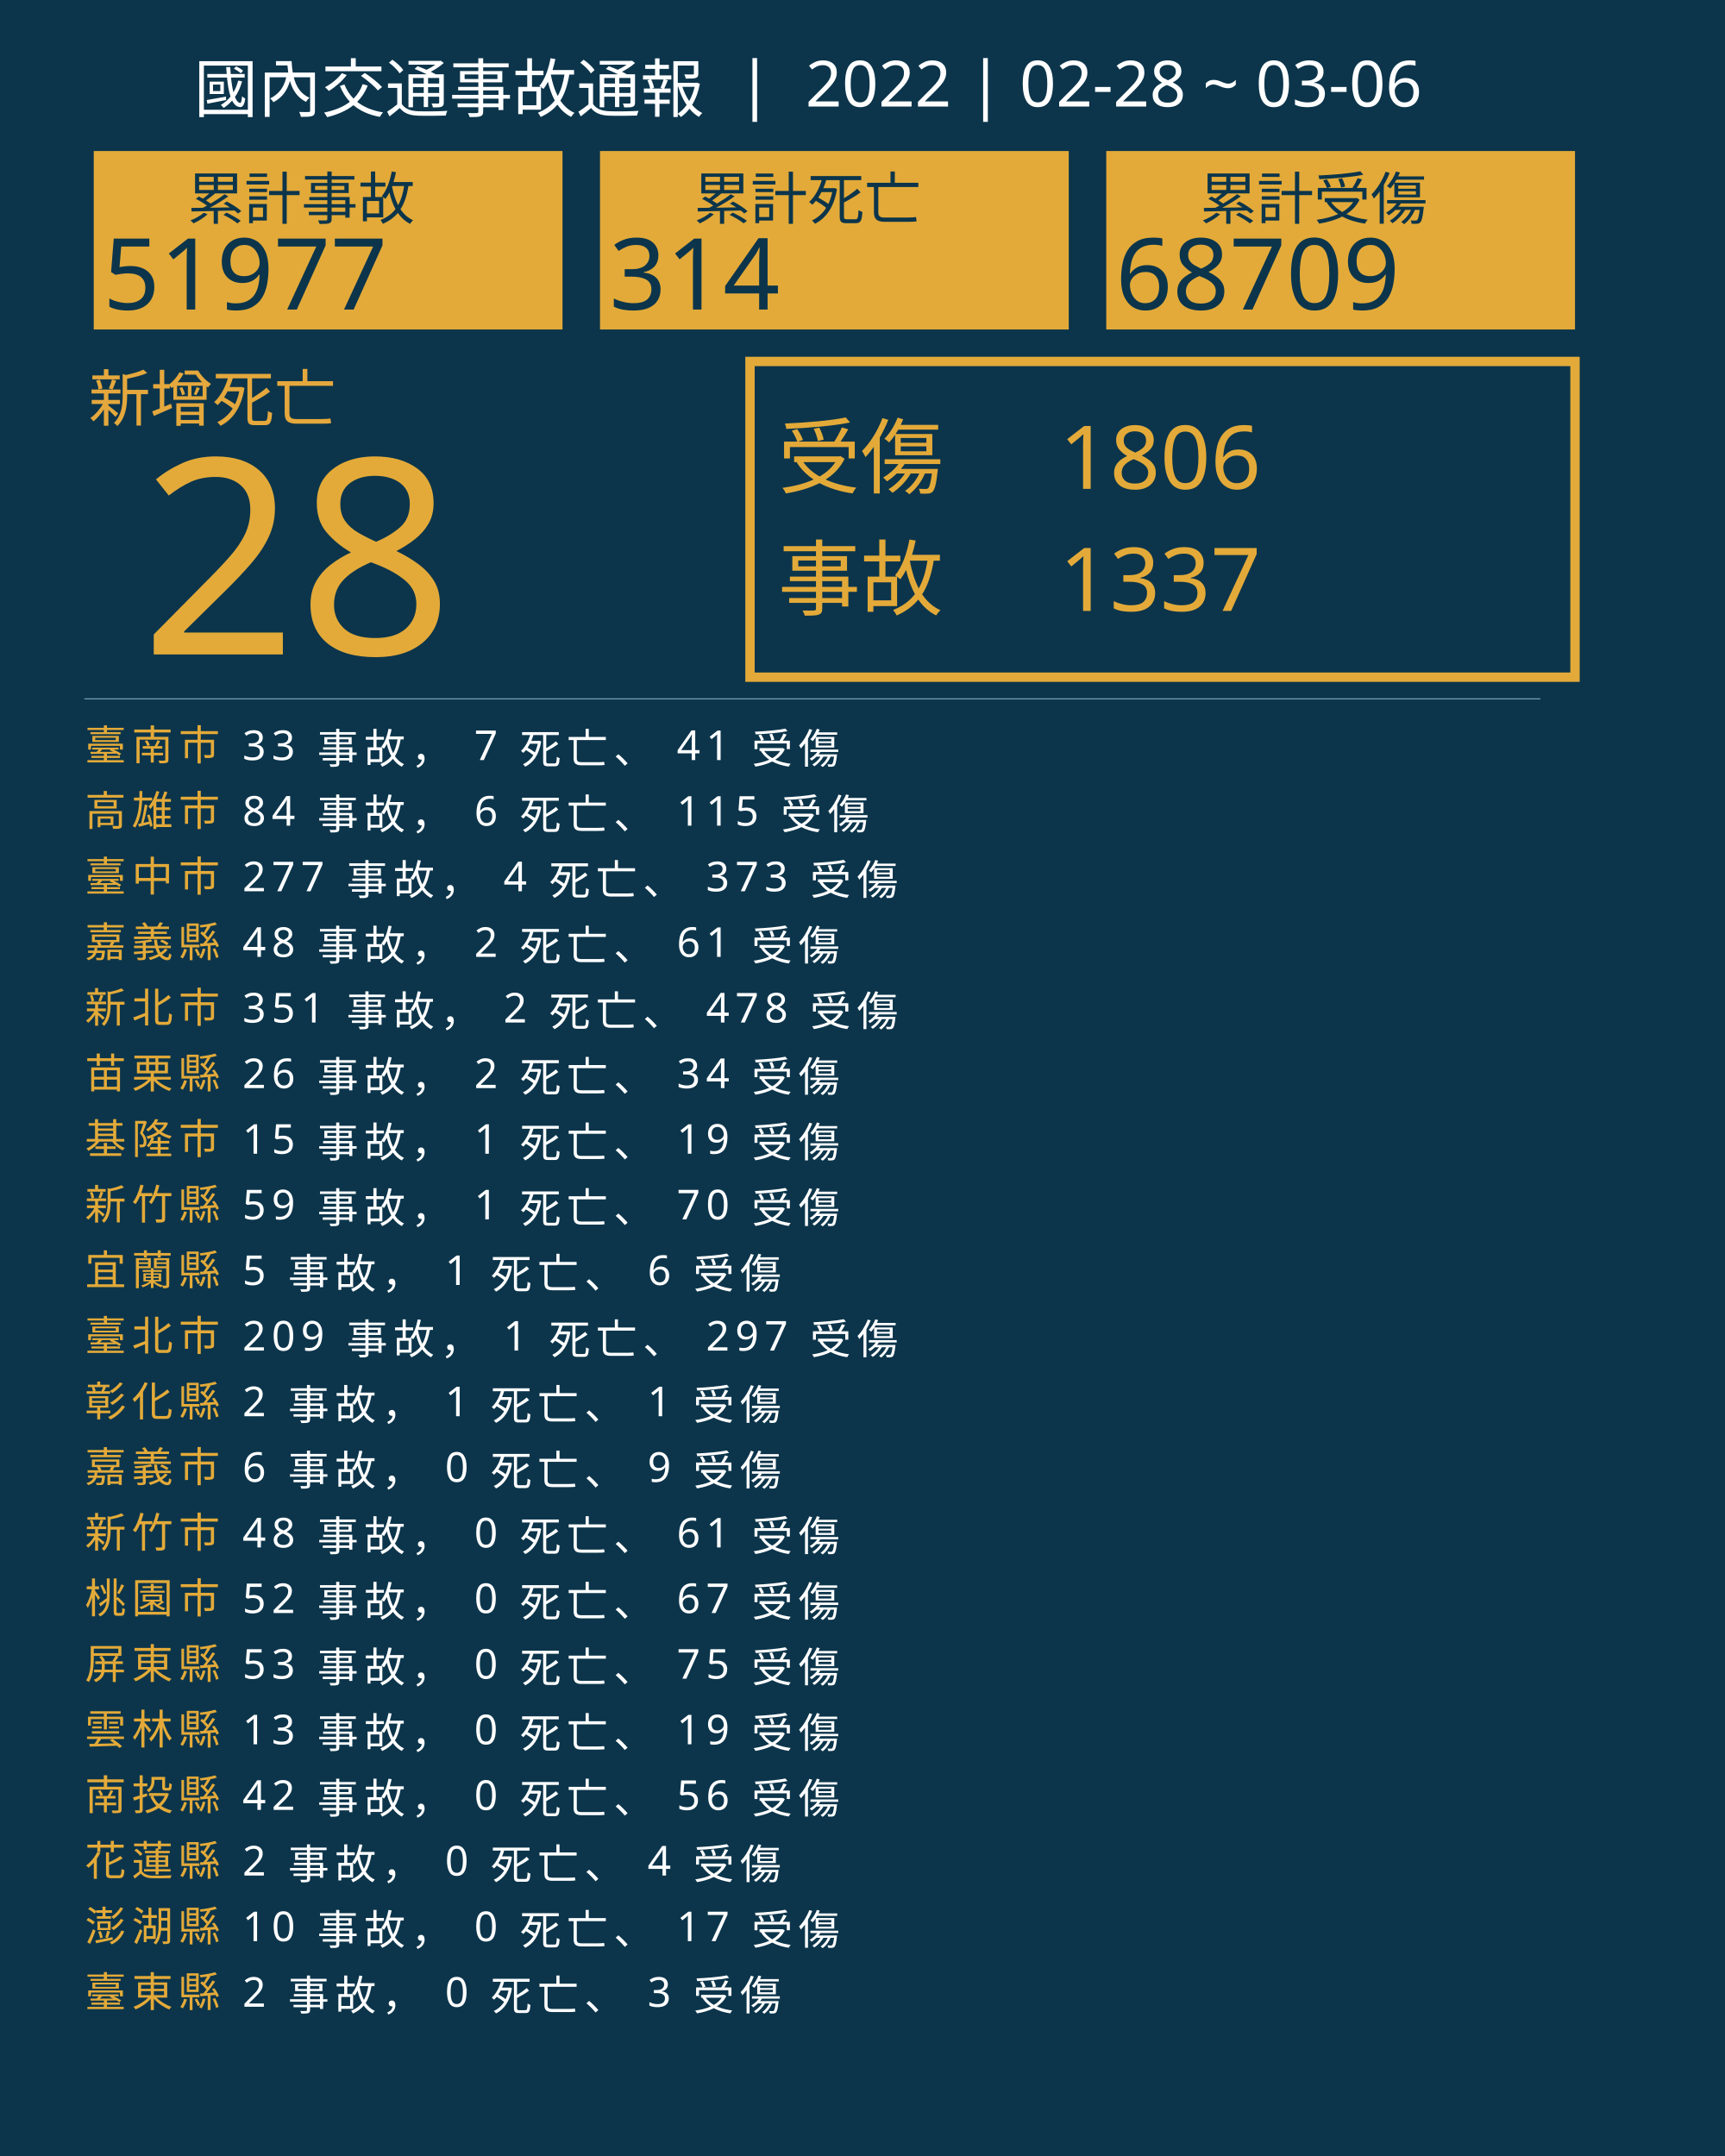
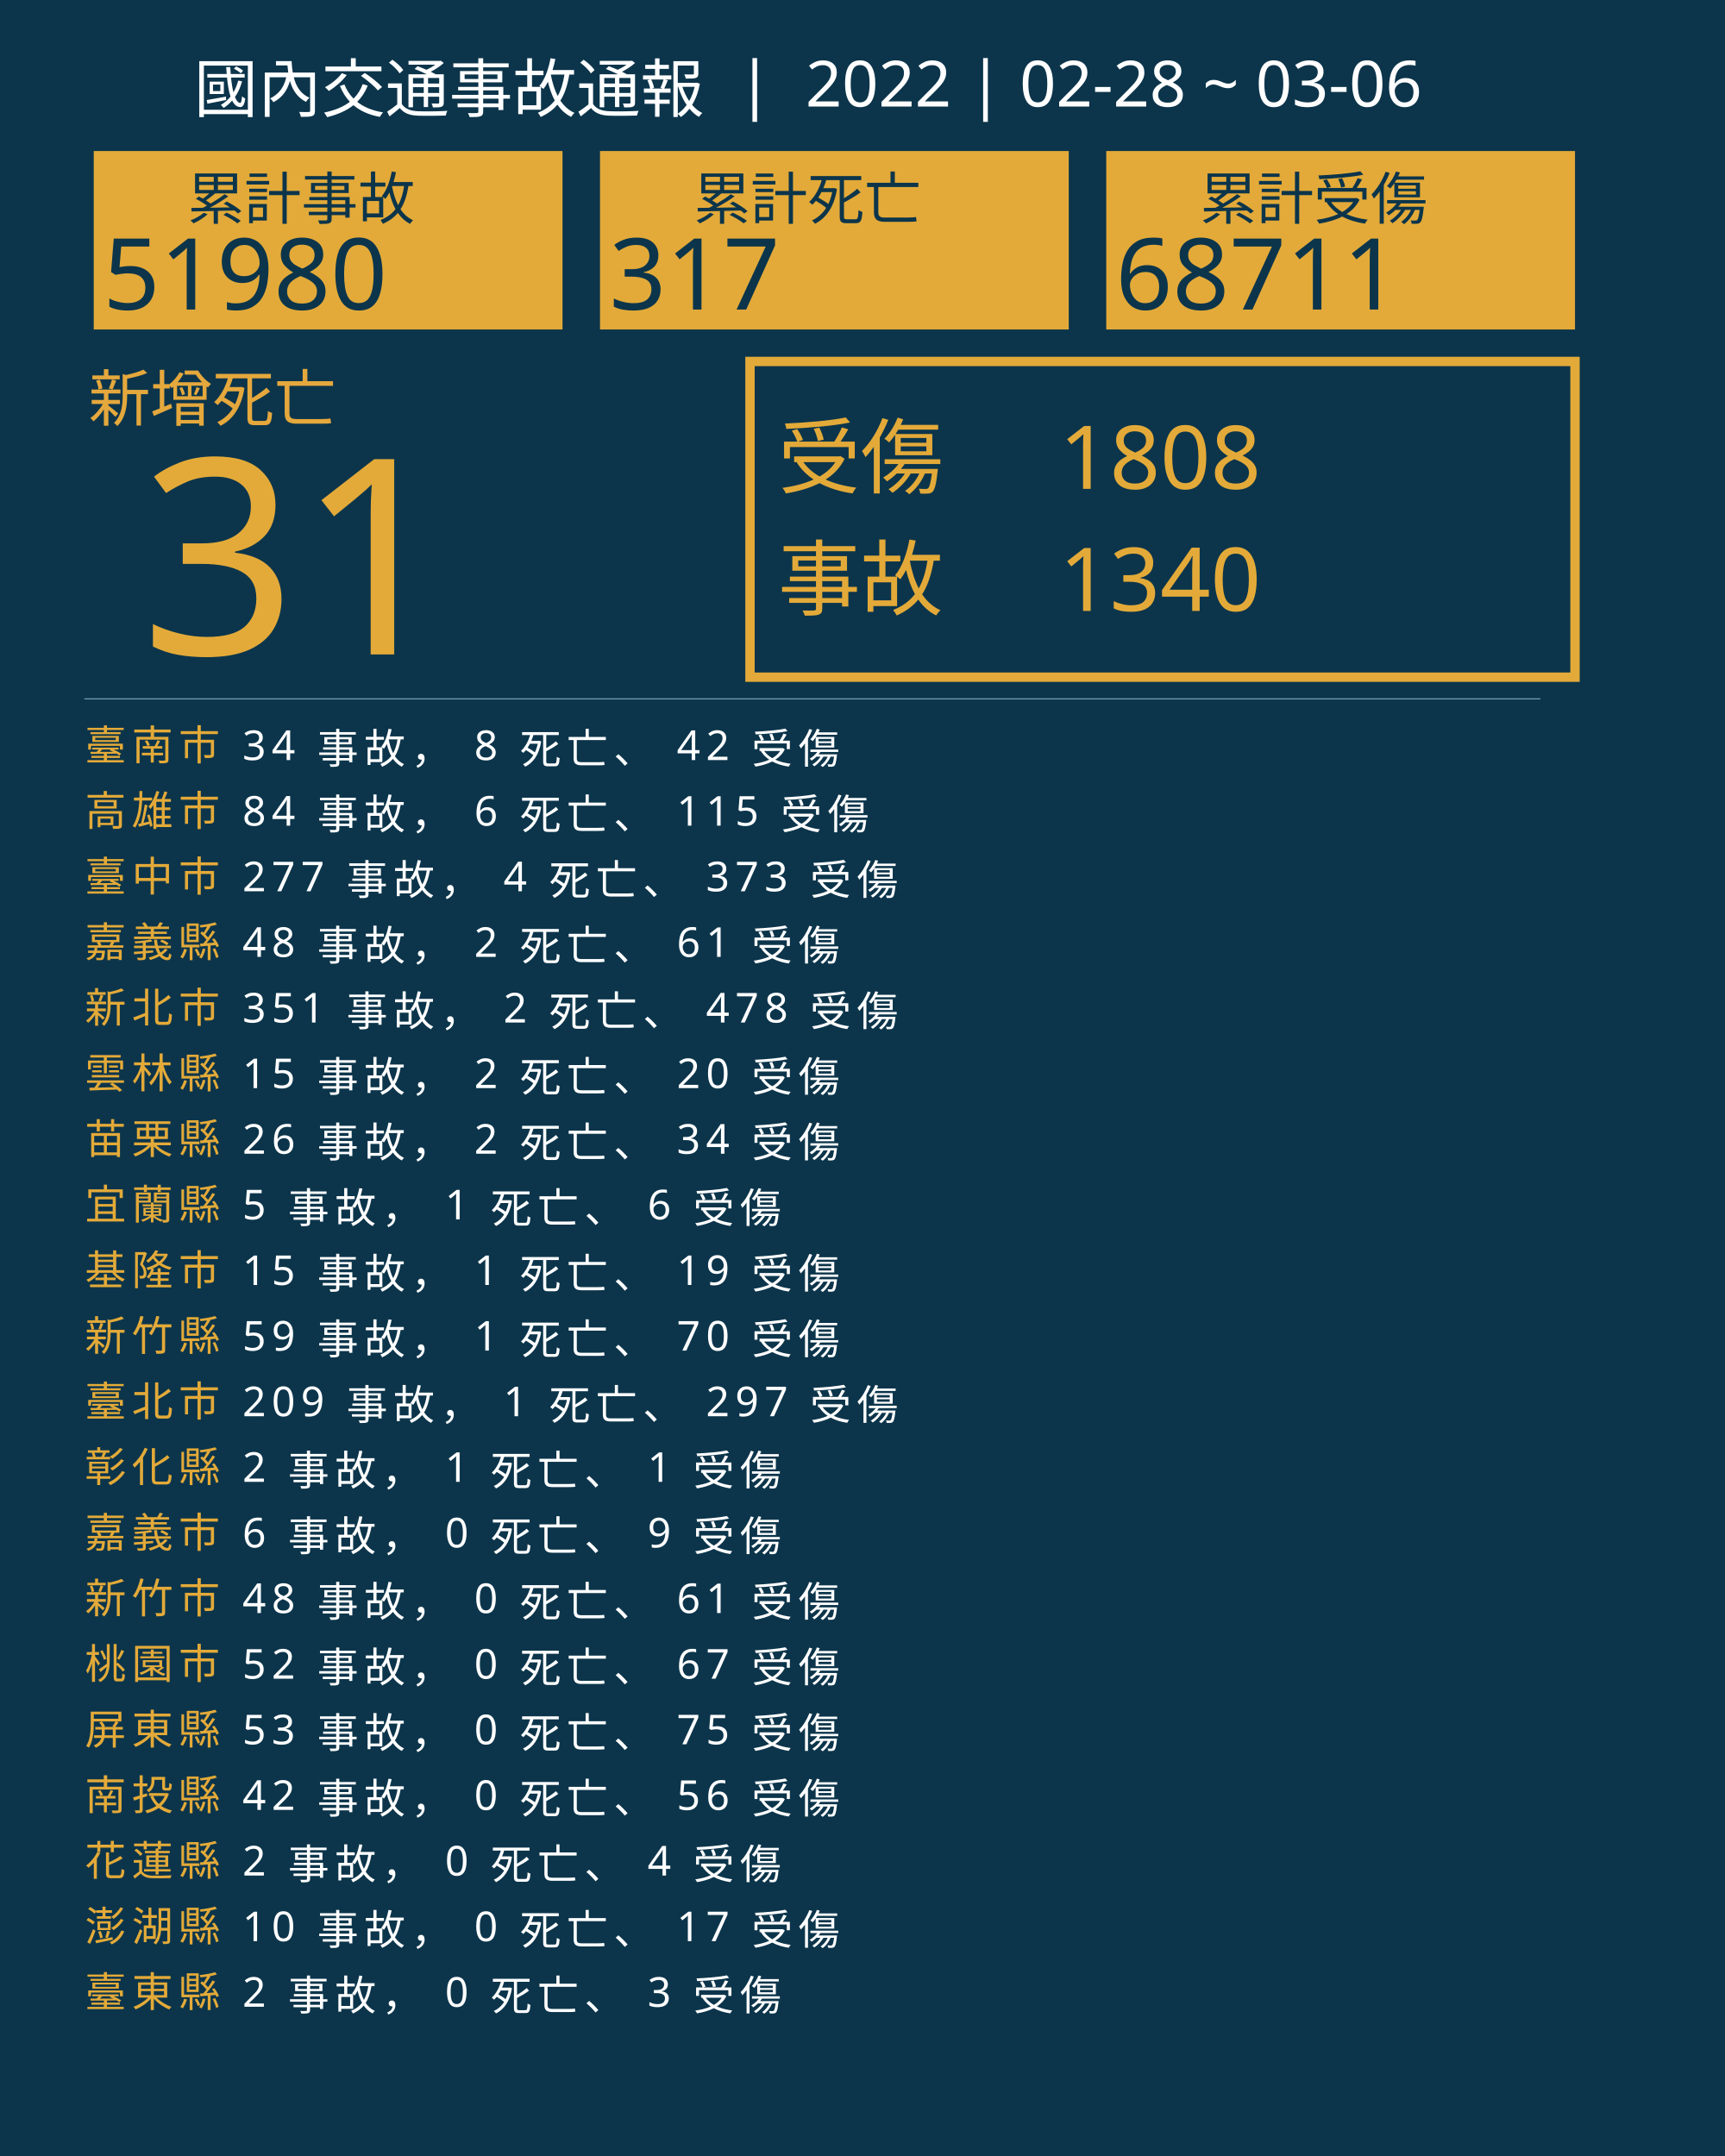
<svg xmlns="http://www.w3.org/2000/svg" version="1.1" id="圖層_1" x="0px" y="0px" viewBox="0 0 1840 2300" style="enable-background:new 0 0 1840 2300;" xml:space="preserve">
  <style type="text/css">
	.st0{fill:#0C354B;}
	.st1{fill:#E5A83D;}
	.st2{font-family:'NotoSansCJKtc-Bold-B5pc-H';}
	.st3{font-size:66px;}
	.st4{fill:#E3AA39;}
	.st5{font-family:'Arial-BoldMT';}
	.st6{font-size:291.776px;}
	.st7{fill:none;stroke:#E3AA39;stroke-miterlimit:10;stroke-width:10;}
	.st8{font-family:'NotoSansCJKtc-Light-B5pc-H';}
	.st9{font-size:88px;}
	.st10{font-family:'NotoSansCJKtc-Medium-B5pc-H';}
	.st11{font-size:94px;}
	.st12{fill:none;stroke:#8AAFC1;stroke-miterlimit:10;}
	.st13{font-size:60.649px;}
	.st14{font-size:106px;}
	.st15{fill:none;}
	.st16{font-size:44px;}
	.st17{letter-spacing:6;}
	.st18{fill:#FFFFFF;}
	.st19{letter-spacing:1;}
	.st20{font-size:68px;}
</style>
  <rect class="st0" width="1840" height="2300" />
  <text transform="matrix(1 0 0 1 94.5001 449.017)" class="st1 st2 st3">新增死亡</text>
  <g>
-     <text transform="matrix(1 0 0 1 150 698.1412)" class="st4 st5 st6">28</text>
+     <text transform="matrix(1 0 0 1 150 698.1412)" class="st4 st5 st6">31</text>
  </g>
  <g>
    <rect x="800" y="385.6" class="st7" width="880" height="336.8" />
    <g>
      <text transform="matrix(1 0 0 1 830 519.593)" class="st4 st8 st9">受傷</text>
-       <text transform="matrix(1 0 0 1 1130 521.5084)" class="st4 st10 st11">1806</text>
-       <text transform="matrix(1 0 0 1 1130 651.7274)" class="st4 st10 st11">1337</text>
+       <text transform="matrix(1 0 0 1 1130 521.5084)" class="st4 st10 st11">1808</text>
+       <text transform="matrix(1 0 0 1 1130 651.7274)" class="st4 st10 st11">1340</text>
      <text transform="matrix(1 0 0 1 830 649.4965)" class="st4 st8 st9">事故</text>
    </g>
  </g>
  <line class="st12" x1="90" y1="745.5" x2="1643" y2="745.5" />
  <g>
    <g>
      <rect x="100" y="161.1" class="st4" width="500" height="190.4" />
      <g>
        <text transform="matrix(1 0 0 1 200 233.9079)" class="st0 st10 st13">累計事故</text>
        <g>
-           <text transform="matrix(1 0 0 1 110 330.2121)" class="st0 st5 st14">51977</text>
+           <text transform="matrix(1 0 0 1 110 330.2121)" class="st0 st5 st14">51980</text>
        </g>
      </g>
    </g>
    <g>
      <rect x="640" y="161.1" class="st4" width="500" height="190.4" />
      <g>
        <text transform="matrix(1 0 0 1 740 233.908)" class="st0 st10 st13">累計死亡</text>
        <g>
-           <text transform="matrix(1 0 0 1 650 330.2122)" class="st0 st5 st14">314</text>
+           <text transform="matrix(1 0 0 1 650 330.2122)" class="st0 st5 st14">317</text>
        </g>
      </g>
    </g>
    <g>
      <rect x="1180" y="161.1" class="st4" width="500" height="190.4" />
      <g>
        <text transform="matrix(1 0 0 1 1280 233.908)" class="st0 st10 st13">累計受傷</text>
        <g>
-           <text transform="matrix(1 0 0 1 1190 330.2122)" class="st0 st5 st14">68709</text>
+           <text transform="matrix(1 0 0 1 1190 330.2122)" class="st0 st5 st14">68711</text>
        </g>
      </g>
    </g>
  </g>
  <rect x="90.6" y="772.1" class="st15" width="1141.8" height="314.8" />
  <text transform="matrix(1 0 0 1 90.5591 810.7965)">
    <tspan x="0" y="0" class="st4 st10 st16 st17">臺南市</tspan>
-     <tspan x="150.6" y="0" class="st18 st10 st16 st17"> 33 事故， 7 死亡、 41 受傷</tspan>
+     <tspan x="150.6" y="0" class="st18 st10 st16 st17"> 34 事故， 8 死亡、 42 受傷</tspan>
    <tspan x="0" y="70" class="st4 st10 st16 st17">高雄市</tspan>
    <tspan x="150.6" y="70" class="st18 st10 st16 st17"> 84 事故， 6 死亡、 115 受傷</tspan>
    <tspan x="0" y="140" class="st4 st10 st16 st17">臺中市</tspan>
    <tspan x="150.6" y="140" class="st18 st10 st16 st17"> 277 事故， 4 死亡、 373 受傷</tspan>
    <tspan x="0" y="210" class="st4 st10 st16 st17">嘉義縣</tspan>
    <tspan x="150.6" y="210" class="st18 st10 st16 st17"> 48 事故， 2 死亡、 61 受傷</tspan>
    <tspan x="0" y="280" class="st4 st10 st16 st17">新北市</tspan>
    <tspan x="150.6" y="280" class="st18 st10 st16 st17"> 351 事故， 2 死亡、 478 受傷</tspan>
-     <tspan x="0" y="350" class="st4 st10 st16 st17">苗栗縣</tspan>
-     <tspan x="150.6" y="350" class="st18 st10 st16 st17"> 26 事故， 2 死亡、 34 受傷</tspan>
-     <tspan x="0" y="420" class="st4 st10 st16 st17">基隆市</tspan>
-     <tspan x="150.6" y="420" class="st18 st10 st16 st17"> 15 事故， 1 死亡、 19 受傷</tspan>
-     <tspan x="0" y="490" class="st4 st10 st16 st17">新竹縣</tspan>
-     <tspan x="150.6" y="490" class="st18 st10 st16 st17"> 59 事故， 1 死亡、 70 受傷</tspan>
-     <tspan x="0" y="560" class="st4 st10 st16 st17">宜蘭縣</tspan>
-     <tspan x="150.6" y="560" class="st18 st10 st16 st17"> 5 事故， 1 死亡、 6 受傷</tspan>
-     <tspan x="0" y="630" class="st4 st10 st16 st17">臺北市</tspan>
-     <tspan x="150.6" y="630" class="st18 st10 st16 st17"> 209 事故， 1 死亡、 297 受傷</tspan>
-     <tspan x="0" y="700" class="st4 st10 st16 st17">彰化縣</tspan>
-     <tspan x="150.6" y="700" class="st18 st10 st16 st17"> 2 事故， 1 死亡、 1 受傷</tspan>
-     <tspan x="0" y="770" class="st4 st10 st16 st17">嘉義市</tspan>
-     <tspan x="150.6" y="770" class="st18 st10 st16 st17"> 6 事故， 0 死亡、 9 受傷</tspan>
-     <tspan x="0" y="840" class="st4 st10 st16 st17">新竹市</tspan>
-     <tspan x="150.6" y="840" class="st18 st10 st16 st17"> 48 事故， 0 死亡、 61 受傷</tspan>
-     <tspan x="0" y="910" class="st4 st10 st16 st17">桃園市</tspan>
-     <tspan x="150.6" y="910" class="st18 st10 st16 st17"> 52 事故， 0 死亡、 67 受傷</tspan>
-     <tspan x="0" y="980" class="st4 st10 st16 st17">屏東縣</tspan>
-     <tspan x="150.6" y="980" class="st18 st10 st16 st17"> 53 事故， 0 死亡、 75 受傷</tspan>
-     <tspan x="0" y="1050" class="st4 st10 st16 st17">雲林縣</tspan>
-     <tspan x="150.6" y="1050" class="st18 st10 st16 st17"> 13 事故， 0 死亡、 19 受傷</tspan>
+     <tspan x="0" y="350" class="st4 st10 st16 st17">雲林縣</tspan>
+     <tspan x="150.6" y="350" class="st18 st10 st16 st17"> 15 事故， 2 死亡、 20 受傷</tspan>
+     <tspan x="0" y="420" class="st4 st10 st16 st17">苗栗縣</tspan>
+     <tspan x="150.6" y="420" class="st18 st10 st16 st17"> 26 事故， 2 死亡、 34 受傷</tspan>
+     <tspan x="0" y="490" class="st4 st10 st16 st17">宜蘭縣</tspan>
+     <tspan x="150.6" y="490" class="st18 st10 st16 st17"> 5 事故， 1 死亡、 6 受傷</tspan>
+     <tspan x="0" y="560" class="st4 st10 st16 st17">基隆市</tspan>
+     <tspan x="150.6" y="560" class="st18 st10 st16 st17"> 15 事故， 1 死亡、 19 受傷</tspan>
+     <tspan x="0" y="630" class="st4 st10 st16 st17">新竹縣</tspan>
+     <tspan x="150.6" y="630" class="st18 st10 st16 st17"> 59 事故， 1 死亡、 70 受傷</tspan>
+     <tspan x="0" y="700" class="st4 st10 st16 st17">臺北市</tspan>
+     <tspan x="150.6" y="700" class="st18 st10 st16 st17"> 209 事故， 1 死亡、 297 受傷</tspan>
+     <tspan x="0" y="770" class="st4 st10 st16 st17">彰化縣</tspan>
+     <tspan x="150.6" y="770" class="st18 st10 st16 st17"> 2 事故， 1 死亡、 1 受傷</tspan>
+     <tspan x="0" y="840" class="st4 st10 st16 st17">嘉義市</tspan>
+     <tspan x="150.6" y="840" class="st18 st10 st16 st17"> 6 事故， 0 死亡、 9 受傷</tspan>
+     <tspan x="0" y="910" class="st4 st10 st16 st17">新竹市</tspan>
+     <tspan x="150.6" y="910" class="st18 st10 st16 st17"> 48 事故， 0 死亡、 61 受傷</tspan>
+     <tspan x="0" y="980" class="st4 st10 st16 st17">桃園市</tspan>
+     <tspan x="150.6" y="980" class="st18 st10 st16 st17"> 52 事故， 0 死亡、 67 受傷</tspan>
+     <tspan x="0" y="1050" class="st4 st10 st16 st17">屏東縣</tspan>
+     <tspan x="150.6" y="1050" class="st18 st10 st16 st17"> 53 事故， 0 死亡、 75 受傷</tspan>
    <tspan x="0" y="1120" class="st4 st10 st16 st17">南投縣</tspan>
    <tspan x="150.6" y="1120" class="st18 st10 st16 st17"> 42 事故， 0 死亡、 56 受傷</tspan>
    <tspan x="0" y="1190" class="st4 st10 st16 st17">花蓮縣</tspan>
    <tspan x="150.6" y="1190" class="st18 st10 st16 st17"> 2 事故， 0 死亡、 4 受傷</tspan>
    <tspan x="0" y="1260" class="st4 st10 st16 st17">澎湖縣</tspan>
    <tspan x="150.6" y="1260" class="st18 st10 st16 st17"> 10 事故， 0 死亡、 17 受傷</tspan>
    <tspan x="0" y="1330" class="st4 st10 st16 st17">臺東縣</tspan>
    <tspan x="150.6" y="1330" class="st18 st10 st16 st17"> 2 事故， 0 死亡、 3 受傷</tspan>
  </text>
  <text transform="matrix(1 0 0 1 207 119.2712)" class="st18 st8 st20">國內交通事故通報  |  2022 | 02-28 ~ 03-06</text>
</svg>
